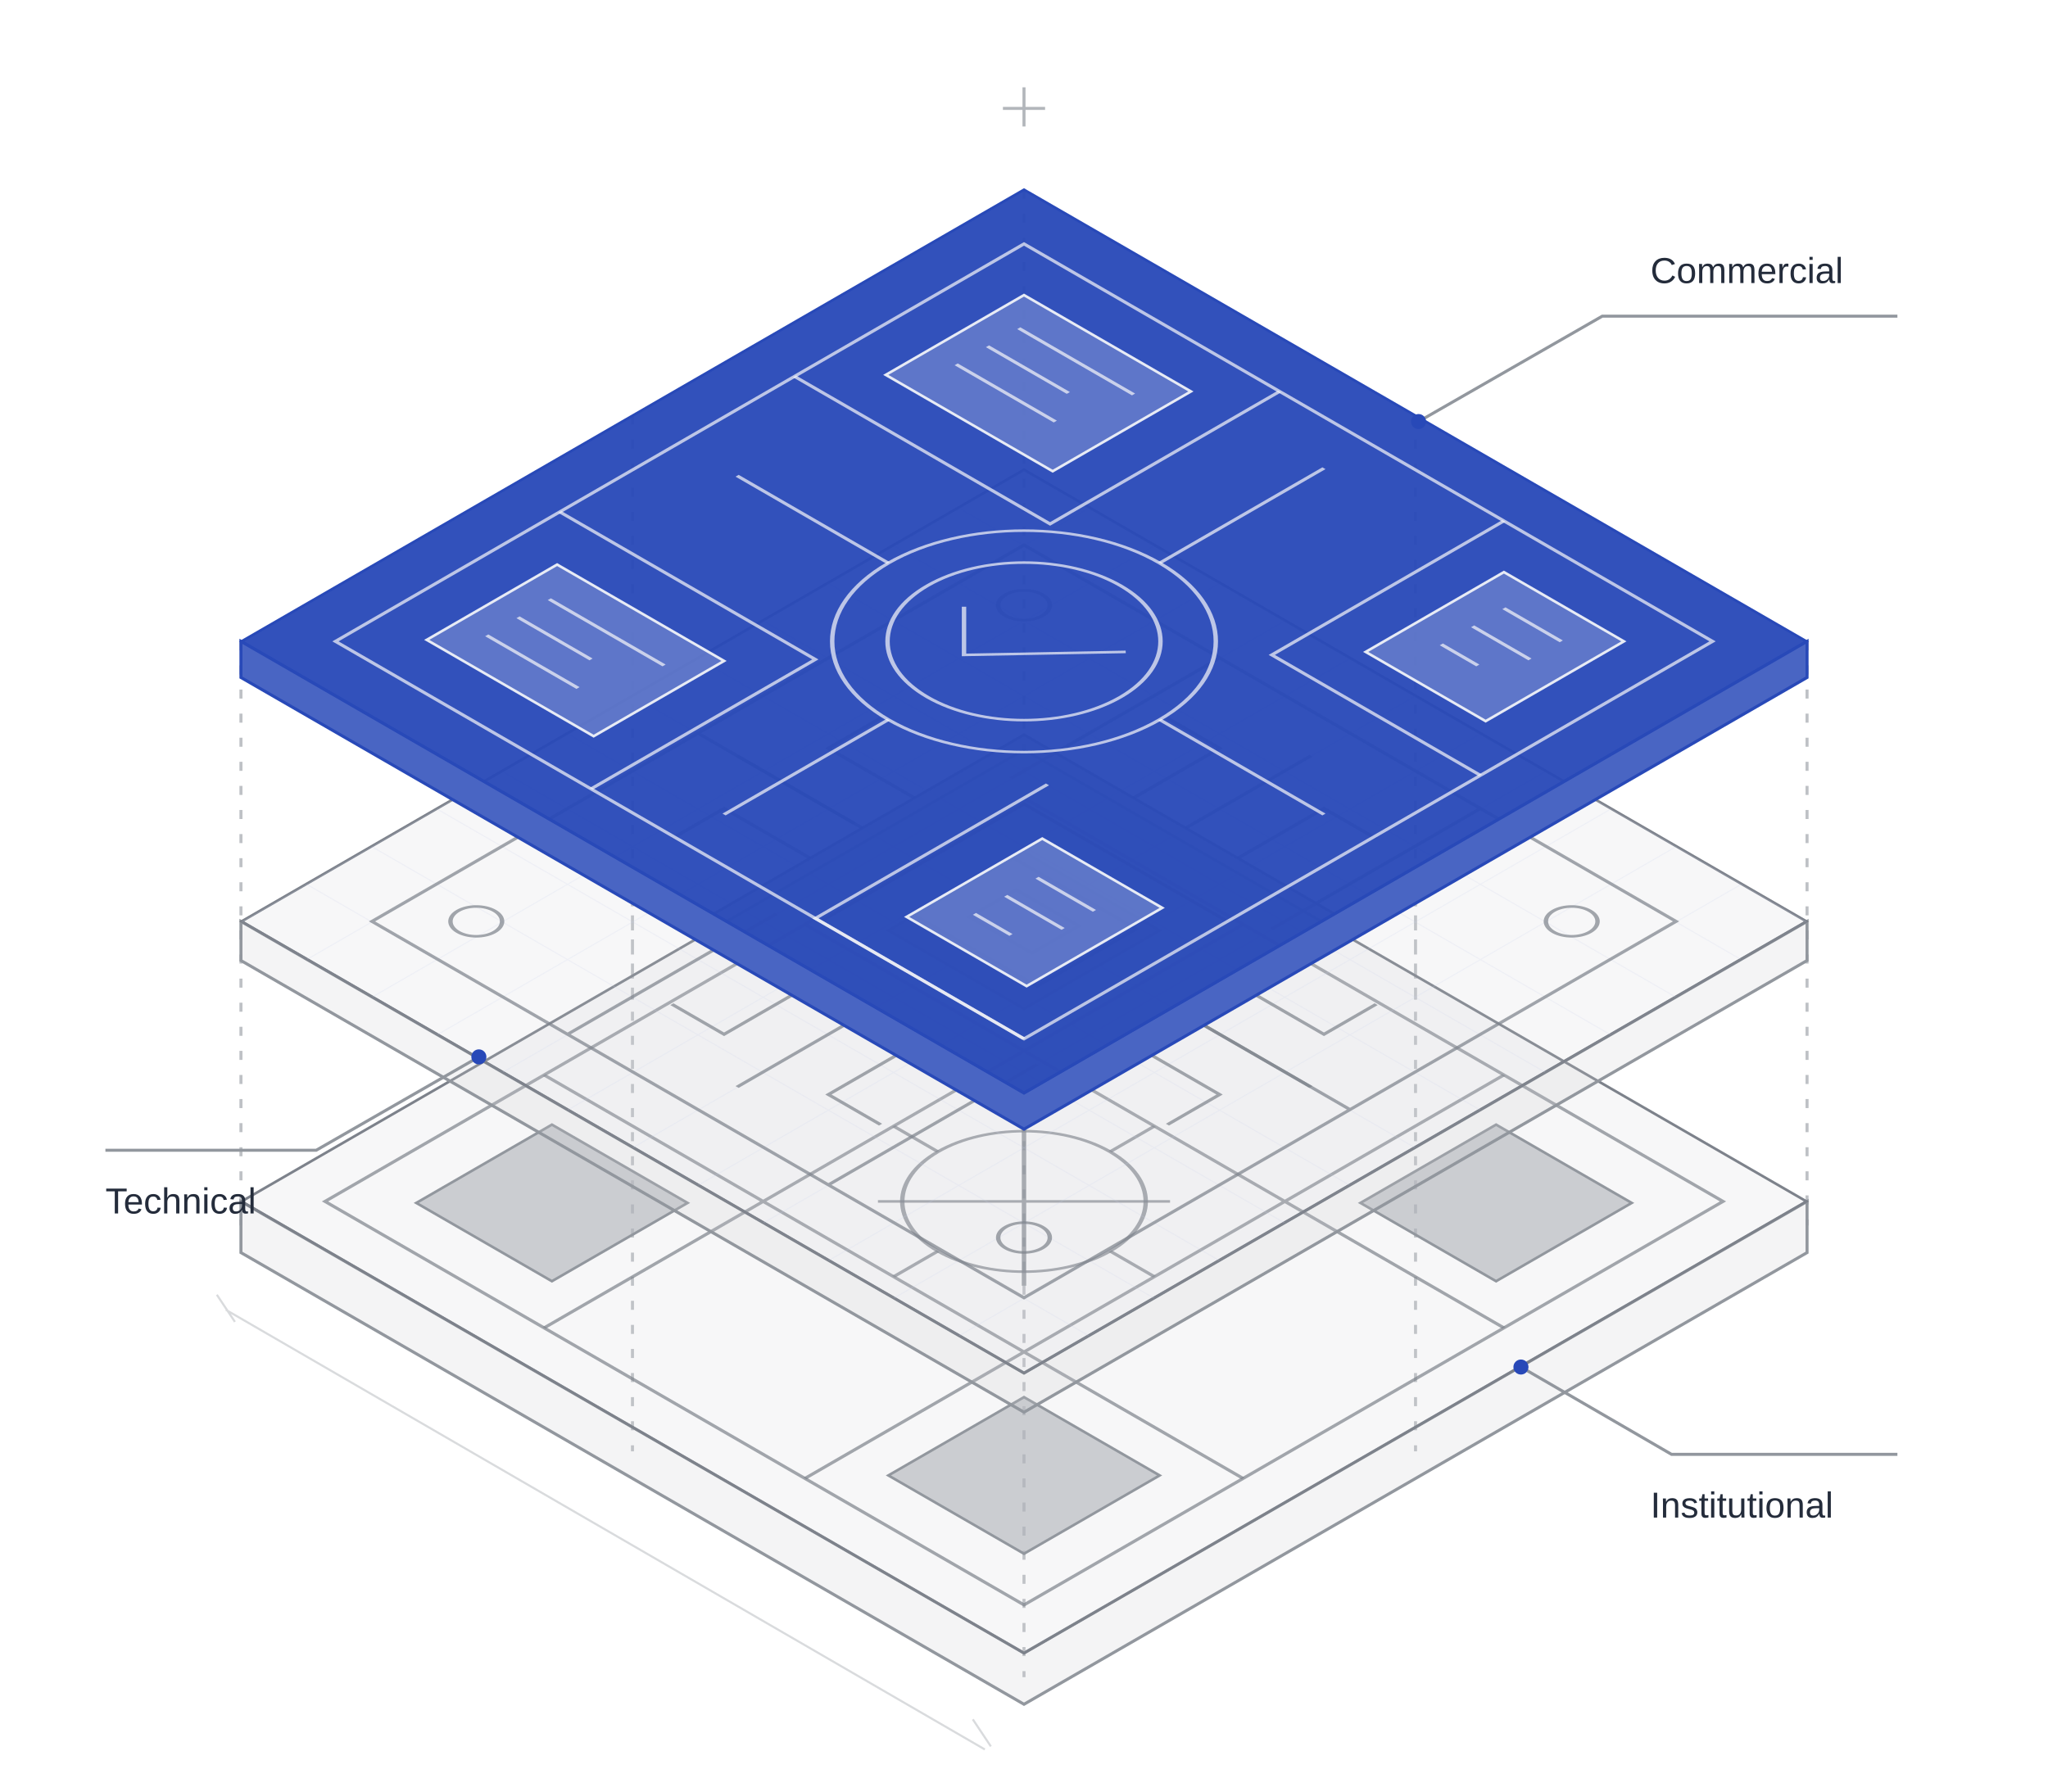
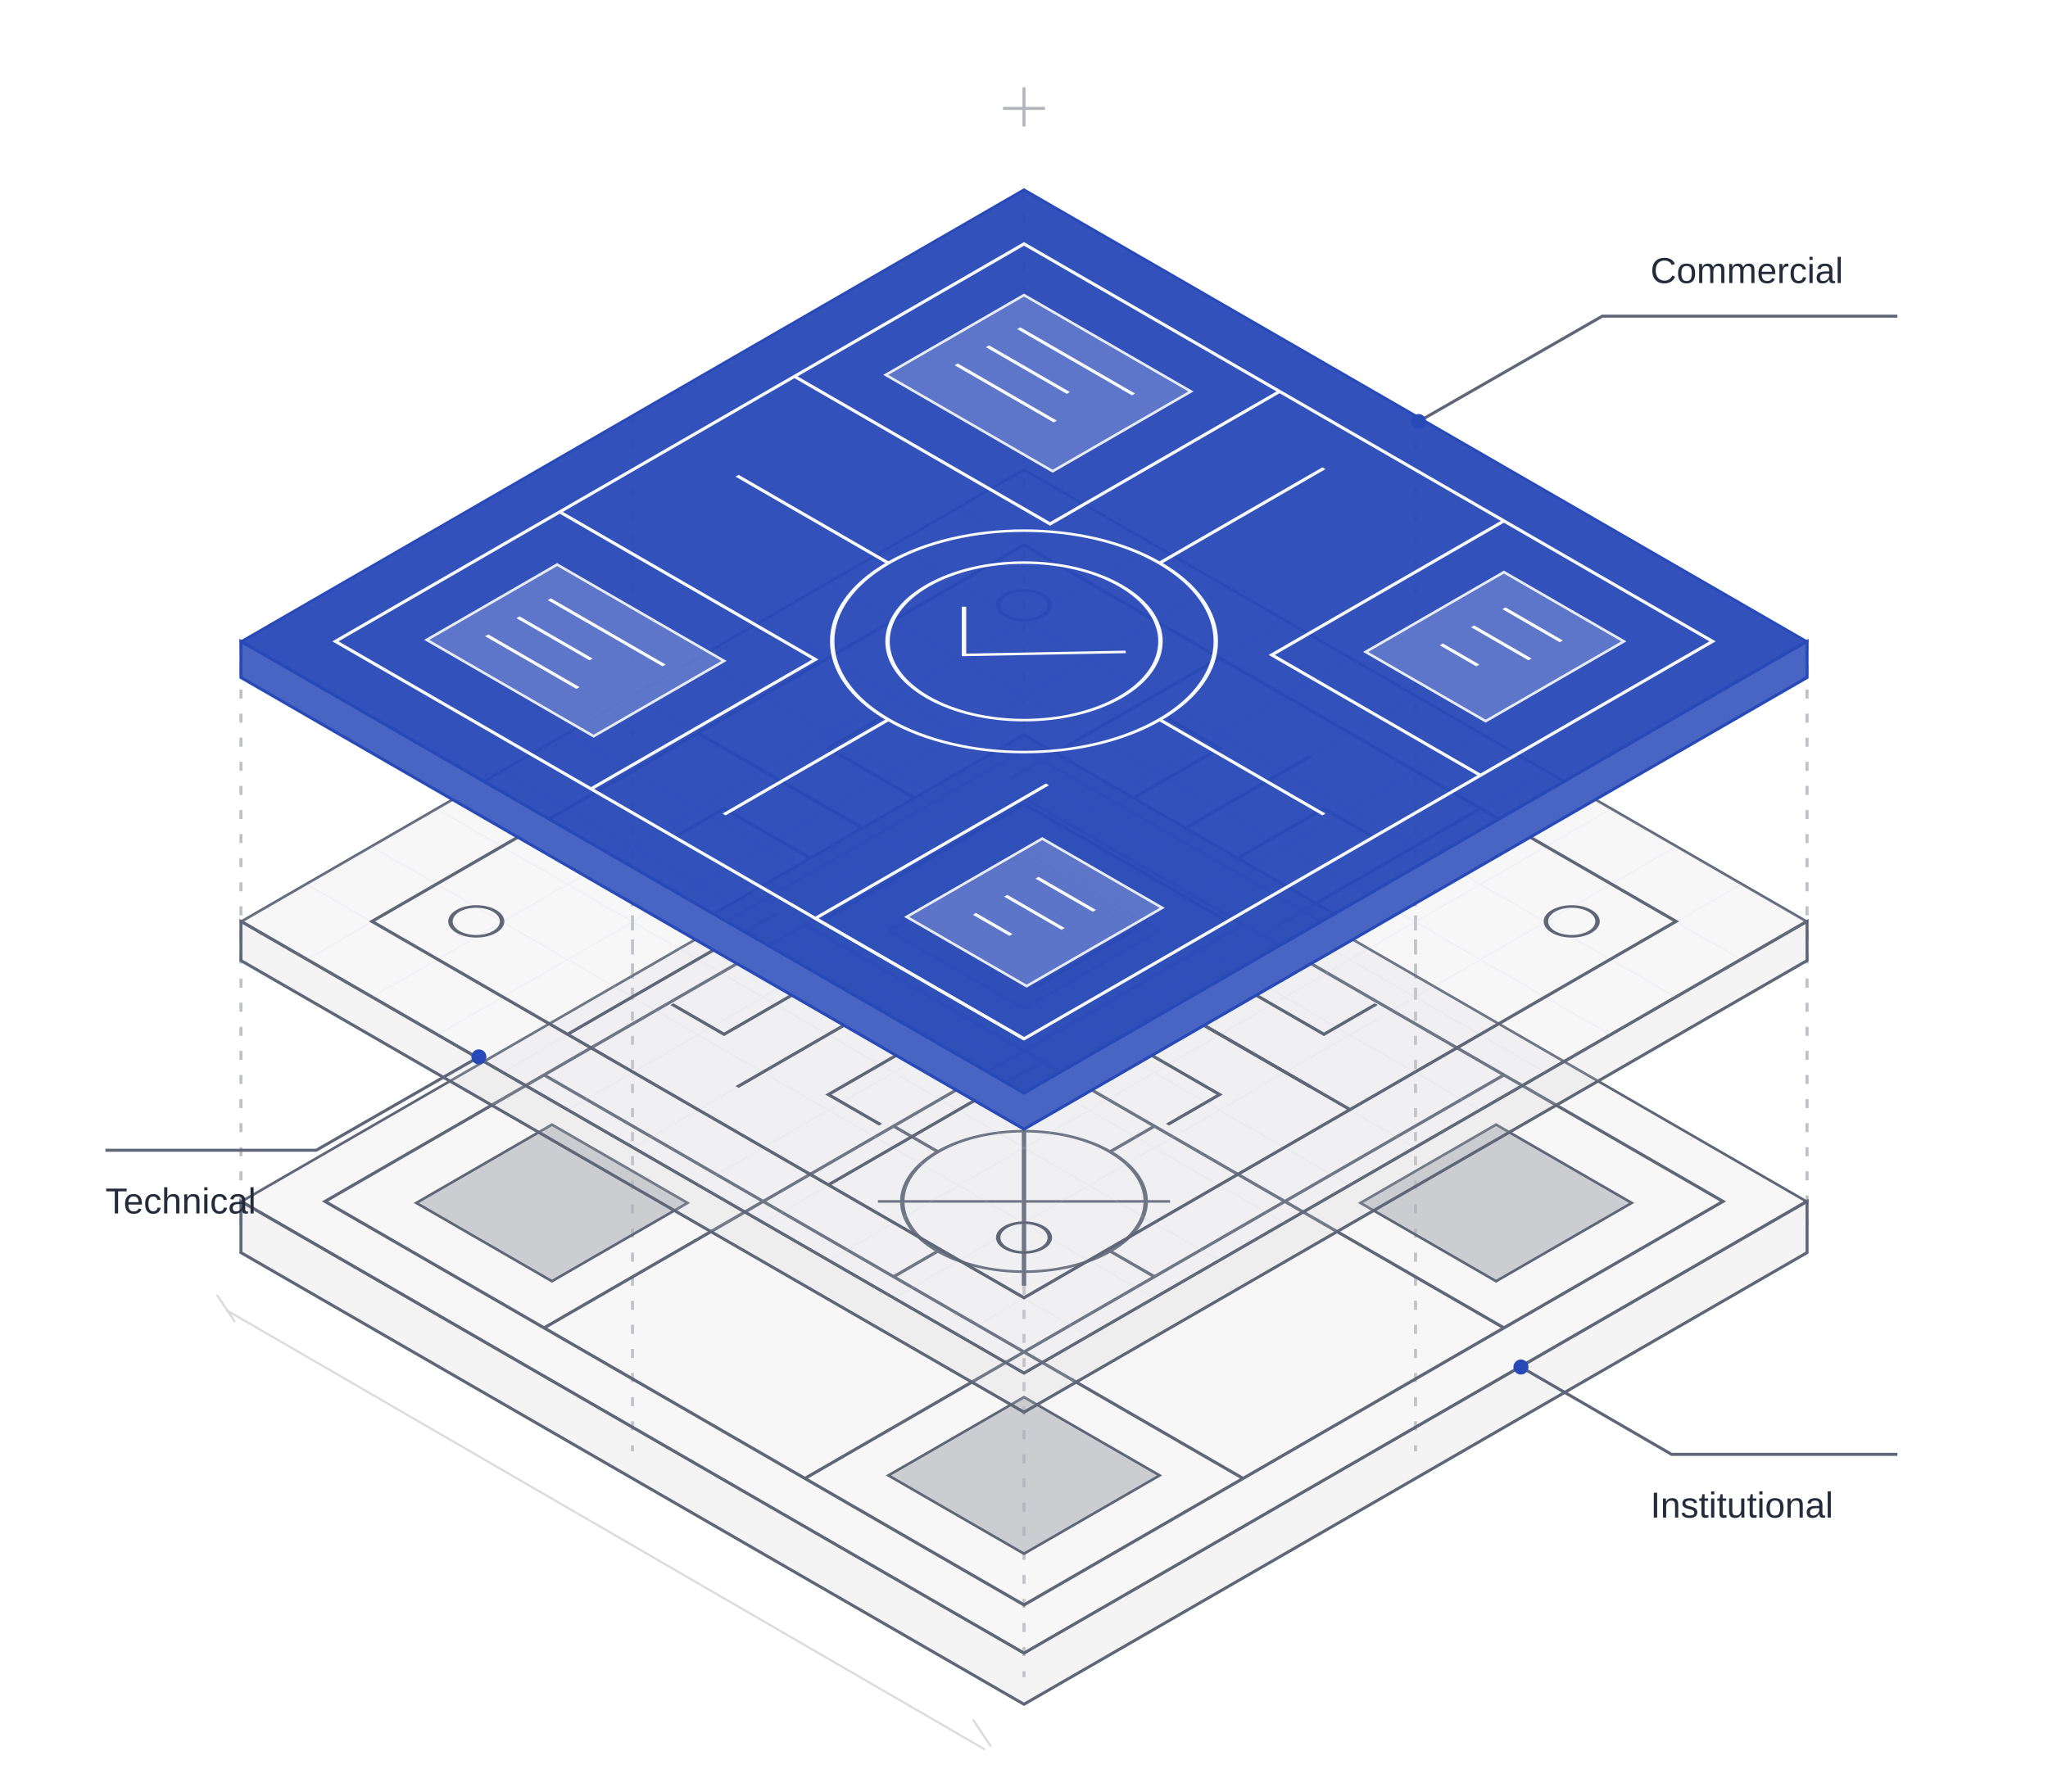
<svg xmlns="http://www.w3.org/2000/svg" id="venture-model" viewBox="0 0 680 595" role="img" aria-labelledby="model-title model-description">
-   <style>.plane-face{fill:#C9CCD0;fill-opacity:.16;stroke:#7D828B;stroke-width:1}.plane-edge{fill:#C9CCD0;fill-opacity:.2;stroke:#92979E;stroke-width:1}.plane-detail{fill:none;stroke:#7D828B;stroke-width:1.2;stroke-opacity:.7}.plane-solid{fill:#AEB1B7;fill-opacity:.6;stroke:#92979E;stroke-width:1}.layer.is-active .plane-face{fill:#2849B8;fill-opacity:.95;stroke:#2849B8}.layer.is-active .plane-edge{fill:#4965C3;fill-opacity:1;stroke:#2849B8}.layer.is-active .plane-detail{stroke:#F8F9FA;stroke-opacity:.7}.layer.is-active .plane-solid{fill:#7B8FD2;stroke:#E7EBF5;fill-opacity:.6}.support{stroke:#92979E;stroke-width:1;stroke-dasharray:3 5;fill:none;opacity:.6}.diagram-dot{fill:#2849B8}.callout{font:12px Manrope,Arial,sans-serif;fill:#242C3B}.callout-line{fill:none;stroke:#92979E;stroke-width:1}.dimension{font:9px Arial,sans-serif;fill:#5E6677}</style>
+   <style>.plane-face{fill:#C9CCD0;fill-opacity:.16;stroke:#5E6677;stroke-width:1}.plane-edge{fill:#C9CCD0;fill-opacity:.2;stroke:#5E6677;stroke-width:1}.plane-detail{fill:none;stroke:#5E6677;stroke-width:1.2;stroke-opacity:1}.plane-solid{fill:#AEB1B7;fill-opacity:.6;stroke:#5E6677;stroke-width:1}.layer.is-active .plane-face{fill:#2849B8;fill-opacity:.95;stroke:#2849B8}.layer.is-active .plane-edge{fill:#4965C3;fill-opacity:1;stroke:#2849B8}.layer.is-active .plane-detail{stroke:#F8F9FA;stroke-opacity:1}.layer.is-active .plane-solid{fill:#7B8FD2;stroke:#E7EBF5;fill-opacity:.6}.support{stroke:#92979E;stroke-width:1;stroke-dasharray:3 5;fill:none;opacity:.6}.diagram-dot{fill:#2849B8}.callout{font:12px Manrope,Arial,sans-serif;fill:#242C3B}.callout-line{fill:none;stroke:#5E6677;stroke-width:1}.dimension{font:9px Arial,sans-serif;fill:#5E6677}</style>
  <defs>
    <pattern id="fine-grid" width="25" height="25" patternUnits="userSpaceOnUse">
      <path d="M25 0H0v25" fill="none" stroke="#C8D1EB" stroke-width=".65" opacity=".22" />
    </pattern>
    <clipPath id="plane-clip">
      <rect width="300" height="300" />
    </clipPath>
  </defs>
  <path class="support" d="M340 63v194M600 213v194M340 363v194M80 213v194M470 138v194M210 138v194M210 288v194M470 288v194" />
  <g class="layer layer-institutional" data-plane="institutional">
    <path class="plane-edge" d="m80 399 260 150 260-150v17L340 566 80 416Z" />
    <g transform="matrix(.866 .5 -.866 .5 340 249)">
      <rect class="plane-face" width="300" height="300" />
      <rect class="plane-detail" x="16" y="16" width="268" height="268" />
      <path class="plane-detail" d="M16 100h268M16 200h268M100 16v268M200 16v268" />
      <rect class="plane-solid" x="34" y="34" width="52" height="52" />
      <rect class="plane-solid" x="215" y="34" width="52" height="52" />
      <rect class="plane-solid" x="34" y="215" width="52" height="52" />
      <rect class="plane-solid" x="215" y="215" width="52" height="52" />
      <circle class="plane-detail" cx="150" cy="150" r="33" />
      <path class="plane-detail" d="M150 100v17m0 66v17m-50-50h17m66 0h17M122 122l56 56m0-56-56 56" />
    </g>
  </g>
  <g class="layer layer-technical" data-plane="technical">
    <path class="plane-edge" d="m80 306 260 150 260-150v13L340 469 80 319Z" />
    <g transform="matrix(.866 .5 -.866 .5 340 156)">
      <rect class="plane-face" width="300" height="300" />
      <rect x="0" y="0" width="300" height="300" fill="url(#fine-grid)" />
      <path class="plane-detail" d="M25 25h250v250H25ZM100 25v80m100-80v80M25 150h60m130 0h60M100 275v-80m100 80v-80" />
      <rect class="plane-solid" x="88" y="88" width="124" height="124" />
      <rect class="plane-detail" x="111" y="111" width="78" height="78" />
      <path class="plane-detail" d="M130 88V55h-20m40 33V40m20 48V55h20M212 130h33v-20m-33 40h48m-48 20h33v20M130 212v33h-20m40-33v48m20-48v33h20M88 130H55v-20m33 40H40m48 20H55v20M126 131h48v38h-48zM138 141h24v18h-24z" />
      <circle class="plane-detail" cx="45" cy="45" r="7" />
      <circle class="plane-detail" cx="255" cy="45" r="7" />
      <circle class="plane-detail" cx="45" cy="255" r="7" />
      <circle class="plane-detail" cx="255" cy="255" r="7" />
    </g>
  </g>
  <g class="layer layer-commercial is-active" data-plane="commercial">
    <path class="plane-edge" d="m80 213 260 150 260-150v12L340 375 80 225Z" />
    <g transform="matrix(.866 .5 -.866 .5 340 63)">
      <rect class="plane-face" width="300" height="300" />
      <path class="plane-detail" d="M18 18h264v264H18Z" />
      <path class="plane-detail" d="M18 106h98v-88M18 196h98v86M202 18v89h80M202 193v89h80" />
      <rect class="plane-solid" x="35" y="35" width="64" height="53" />
      <rect class="plane-solid" x="35" y="214" width="64" height="50" />
      <rect class="plane-solid" x="219" y="35" width="46" height="53" />
      <rect class="plane-solid" x="219" y="212" width="46" height="52" />
      <circle class="plane-detail" cx="150" cy="150" r="52" />
      <circle class="plane-detail" cx="150" cy="150" r="37" />
      <path class="plane-detail" d="M98 150H40m162 0h63M150 98V35m0 167v63" />
      <path class="plane-detail" d="m127 150 16 16 30-32" />
      <path class="plane-detail" d="M45 47h44M45 59h31M45 71h38M45 227h44m-44 12h28m-28 12h35M231 47h22m-22 12h22m-22 12h14M231 226h22m-22 12h22m-22 12h14" />
    </g>
  </g>
  <path class="callout-line" d="m471 140 61-35h98" />
  <circle class="diagram-dot" cx="471" cy="140" r="2.5" />
  <text class="callout" x="548" y="94">Commercial</text>
  <path class="callout-line" d="m159 351-54 31H35" />
  <circle class="diagram-dot" cx="159" cy="351" r="2.5" />
  <text class="callout" x="35" y="403">Technical</text>
  <path class="callout-line" d="m505 454 50 29h75" />
  <circle class="diagram-dot" cx="505" cy="454" r="2.5" />
  <text class="callout" x="548" y="504">Institutional</text>
  <path d="m75 474 252 146m-255-151 6 9m245 132 6 9" fill="none" stroke="#92979E" stroke-width=".7" opacity=".35" transform="translate(0,-39)" />
  <path d="M340 42V29m-7 7h14" stroke="#92979E" stroke-width="1" opacity=".7" />
</svg>
